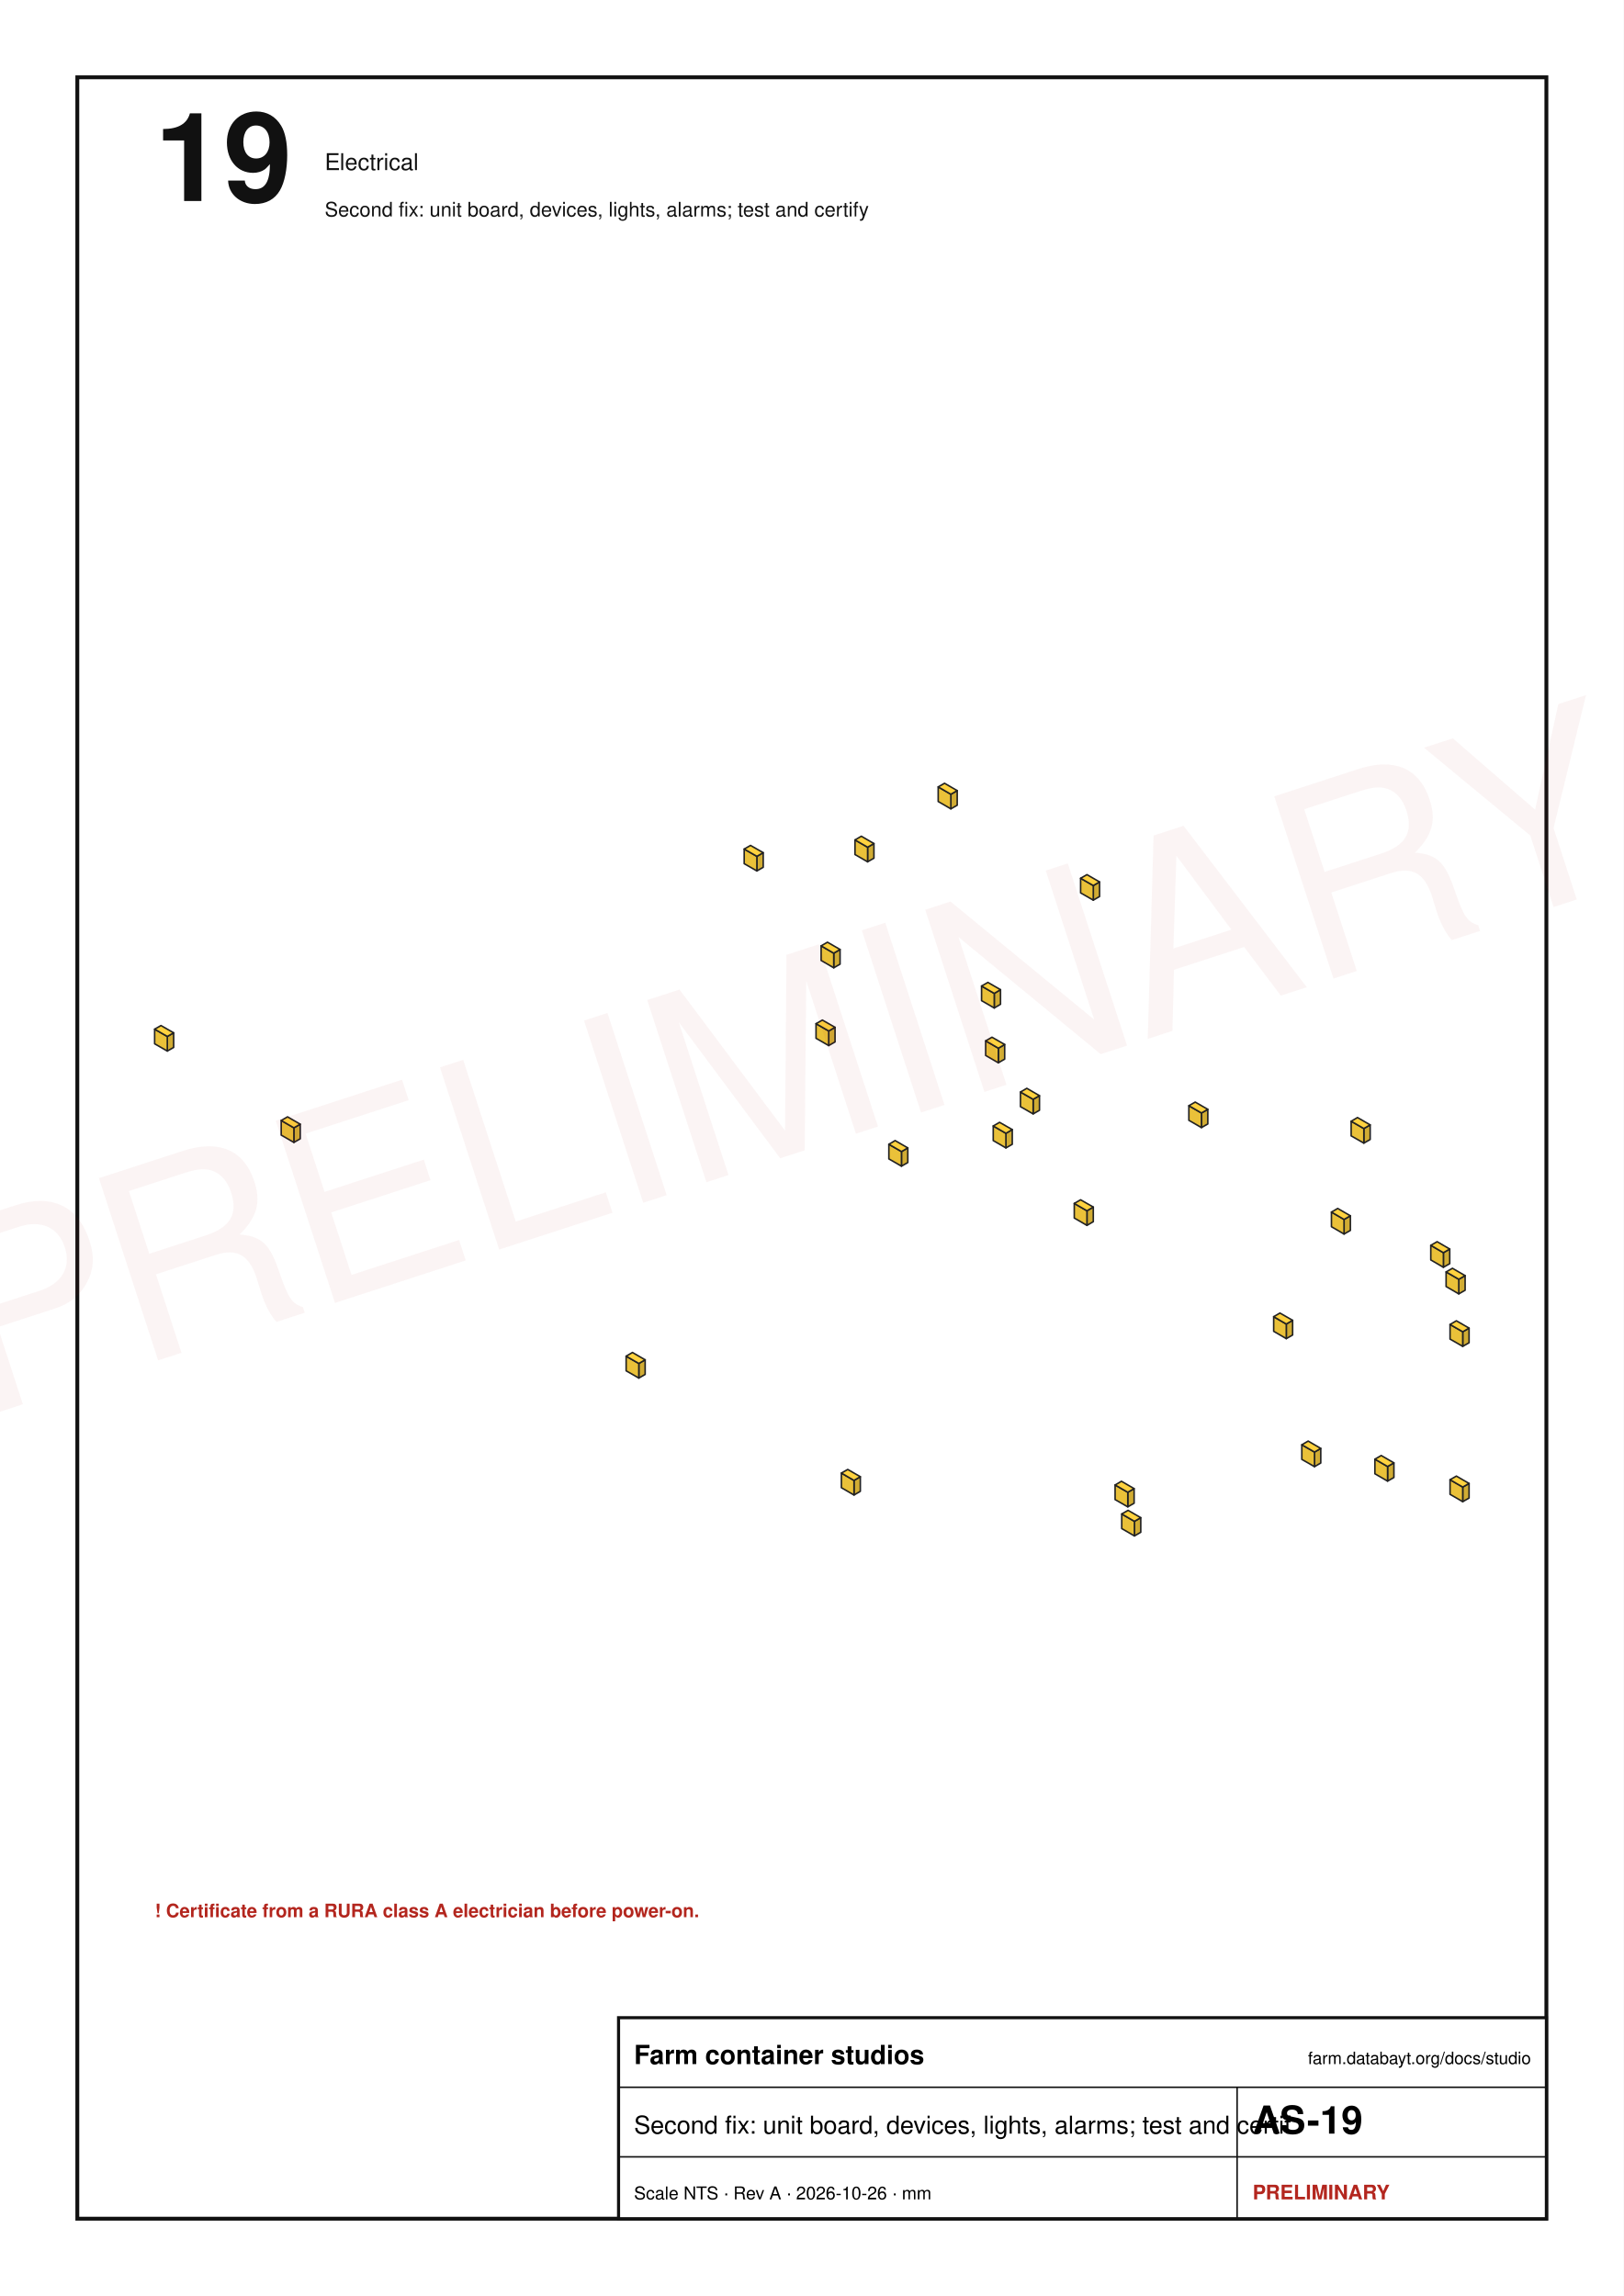
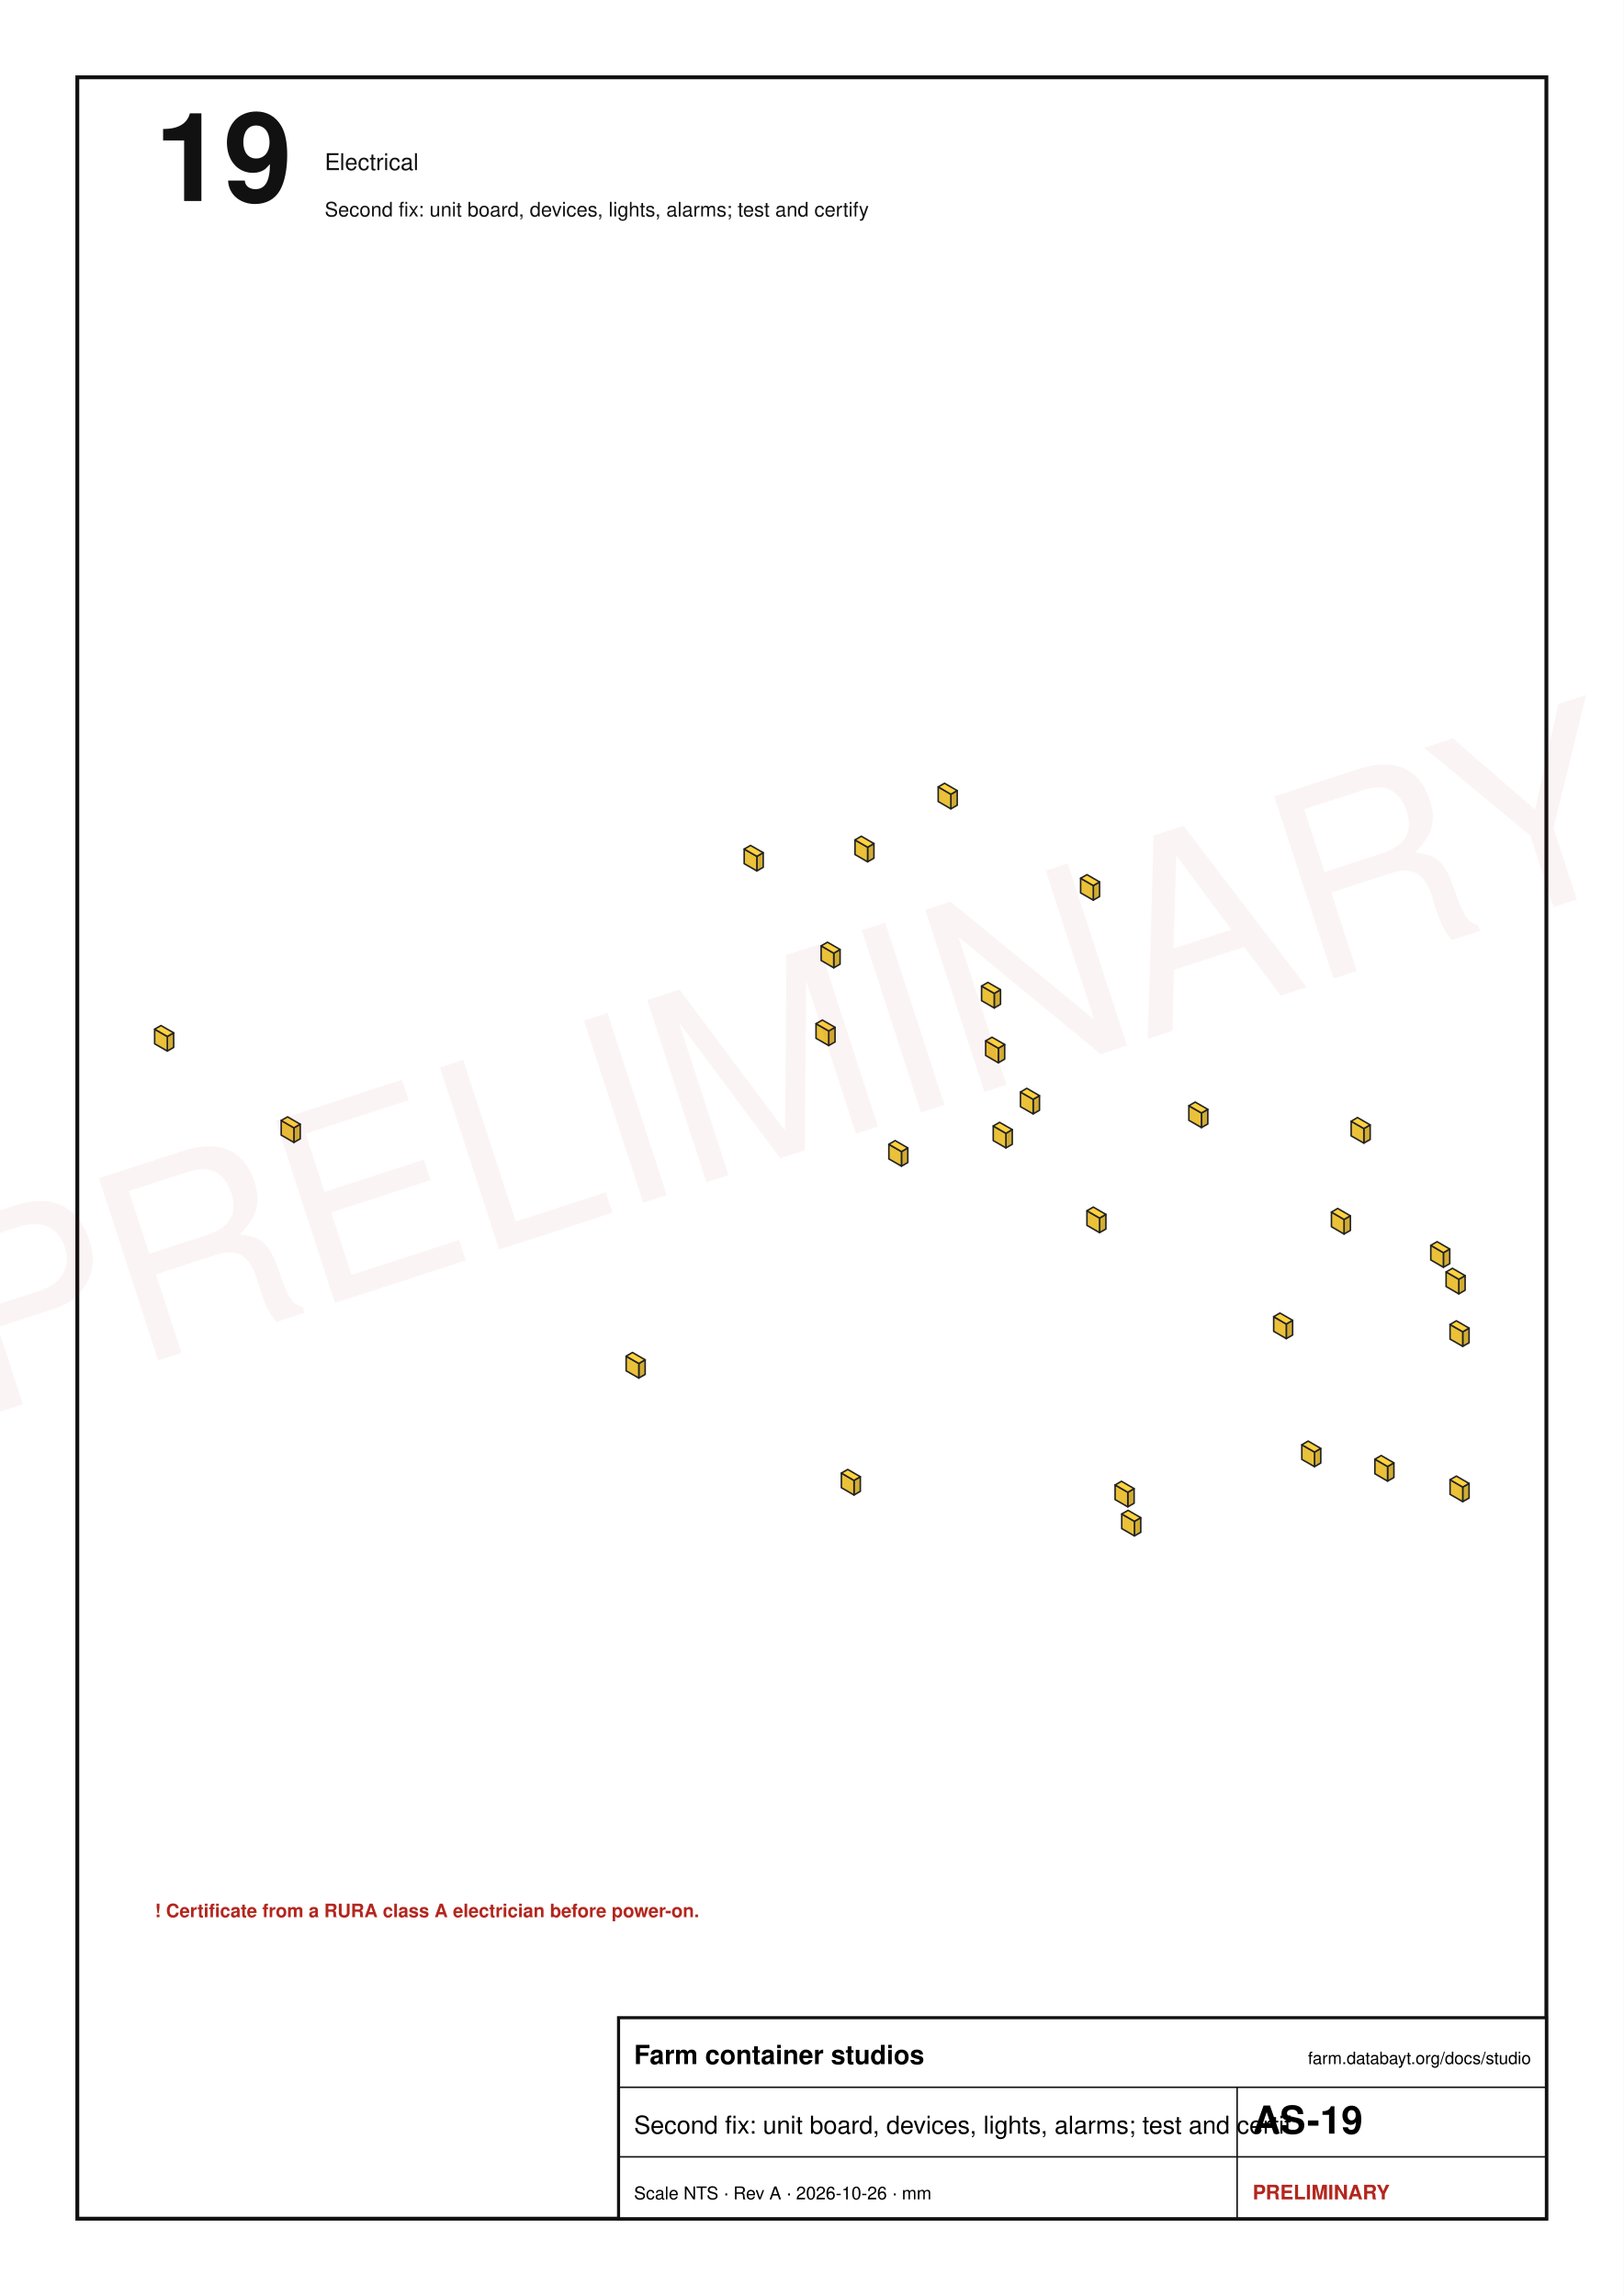
<svg xmlns="http://www.w3.org/2000/svg" width="210mm" height="297mm" viewBox="0 0 210 297" font-family="Helvetica, Arial, sans-serif">
  <rect x="0" y="0" width="210" height="297" fill="#fff" />
  <rect x="10" y="10" width="190" height="277" fill="none" stroke="#111" stroke-width="0.5" />
  <text x="20" y="26" font-size="16" text-anchor="start" font-weight="bold" fill="#111">19</text>
  <text x="42" y="22" font-size="3" text-anchor="start" font-weight="normal" fill="#111">Electrical</text>
  <text x="42" y="28" font-size="2.6" text-anchor="start" font-weight="normal" fill="#111">Second fix: unit board, devices, lights, alarms; test and certify</text>
  <polygon points="108,134.78 107.18,135.25 107.18,133.36 108,132.89" fill="#d1ac33" stroke="#222" stroke-width="0.2" stroke-linejoin="round" />
  <polygon points="105.54,134.31 107.18,135.25 107.18,133.36 105.54,132.42" fill="#eac139" stroke="#222" stroke-width="0.2" stroke-linejoin="round" />
  <polygon points="106.36,131.95 108,132.89 107.18,133.36 105.54,132.42" fill="#ffd23f" stroke="#222" stroke-width="0.2" stroke-linejoin="round" />
  <polygon points="108.65,124.72 107.83,125.19 107.83,123.3 108.65,122.82" fill="#d1ac33" stroke="#222" stroke-width="0.2" stroke-linejoin="round" />
  <polygon points="106.2,124.24 107.83,125.19 107.83,123.3 106.2,122.35" fill="#eac139" stroke="#222" stroke-width="0.2" stroke-linejoin="round" />
  <polygon points="107.02,121.88 108.65,122.82 107.83,123.3 106.2,122.35" fill="#ffd23f" stroke="#222" stroke-width="0.2" stroke-linejoin="round" />
-   <polygon points="141.4,158.03 140.58,158.51 140.58,156.62 141.4,156.14" fill="#d1ac33" stroke="#222" stroke-width="0.2" stroke-linejoin="round" />
-   <polygon points="138.94,157.56 140.58,158.51 140.58,156.62 138.94,155.67" fill="#eac139" stroke="#222" stroke-width="0.2" stroke-linejoin="round" />
-   <polygon points="139.76,155.2 141.4,156.14 140.58,156.62 138.94,155.67" fill="#ffd23f" stroke="#222" stroke-width="0.2" stroke-linejoin="round" />
  <polygon points="130.92,148.02 130.1,148.49 130.1,146.6 130.92,146.12" fill="#d1ac33" stroke="#222" stroke-width="0.2" stroke-linejoin="round" />
  <polygon points="128.46,147.54 130.1,148.49 130.1,146.6 128.46,145.65" fill="#eac139" stroke="#222" stroke-width="0.2" stroke-linejoin="round" />
  <polygon points="129.28,145.18 130.92,146.12 130.1,146.6 128.46,145.65" fill="#ffd23f" stroke="#222" stroke-width="0.2" stroke-linejoin="round" />
+   <polygon points="143.03,158.98 142.21,159.45 142.21,157.56 143.03,157.09" fill="#d1ac33" stroke="#222" stroke-width="0.2" stroke-linejoin="round" />
+   <polygon points="140.58,158.51 142.21,159.45 142.21,157.56 140.58,156.62" fill="#eac139" stroke="#222" stroke-width="0.2" stroke-linejoin="round" />
+   <polygon points="141.4,156.14 143.03,157.09 142.21,157.56 140.58,156.62" fill="#ffd23f" stroke="#222" stroke-width="0.2" stroke-linejoin="round" />
  <polygon points="129.94,137 129.12,137.48 129.12,135.59 129.94,135.11" fill="#d1ac33" stroke="#222" stroke-width="0.2" stroke-linejoin="round" />
  <polygon points="127.48,136.53 129.12,137.48 129.12,135.59 127.48,134.64" fill="#eac139" stroke="#222" stroke-width="0.2" stroke-linejoin="round" />
  <polygon points="128.3,134.17 129.94,135.11 129.12,135.59 127.48,134.64" fill="#ffd23f" stroke="#222" stroke-width="0.2" stroke-linejoin="round" />
  <polygon points="134.44,143.62 133.62,144.09 133.62,142.2 134.44,141.73" fill="#d1ac33" stroke="#222" stroke-width="0.2" stroke-linejoin="round" />
  <polygon points="131.98,143.15 133.62,144.09 133.62,142.2 131.98,141.26" fill="#eac139" stroke="#222" stroke-width="0.2" stroke-linejoin="round" />
  <polygon points="132.8,140.78 134.44,141.73 133.62,142.2 131.98,141.26" fill="#ffd23f" stroke="#222" stroke-width="0.2" stroke-linejoin="round" />
  <polygon points="123.8,104.16 122.98,104.63 122.98,102.74 123.8,102.27" fill="#d1ac33" stroke="#222" stroke-width="0.2" stroke-linejoin="round" />
  <polygon points="121.34,103.68 122.98,104.63 122.98,102.74 121.34,101.79" fill="#eac139" stroke="#222" stroke-width="0.2" stroke-linejoin="round" />
  <polygon points="122.16,101.32 123.8,102.27 122.98,102.74 121.34,101.79" fill="#ffd23f" stroke="#222" stroke-width="0.2" stroke-linejoin="round" />
  <polygon points="38.83,147.31 38.01,147.78 38.01,145.89 38.83,145.42" fill="#d1ac33" stroke="#222" stroke-width="0.2" stroke-linejoin="round" />
  <polygon points="36.37,146.83 38.01,147.78 38.01,145.89 36.37,144.94" fill="#eac139" stroke="#222" stroke-width="0.2" stroke-linejoin="round" />
  <polygon points="37.19,144.47 38.83,145.42 38.01,145.89 36.37,144.94" fill="#ffd23f" stroke="#222" stroke-width="0.2" stroke-linejoin="round" />
  <polygon points="83.44,177.79 82.62,178.26 82.62,176.37 83.44,175.9" fill="#d1ac33" stroke="#222" stroke-width="0.2" stroke-linejoin="round" />
  <polygon points="80.98,177.32 82.62,178.26 82.62,176.37 80.98,175.43" fill="#eac139" stroke="#222" stroke-width="0.2" stroke-linejoin="round" />
  <polygon points="81.8,174.95 83.44,175.9 82.62,176.37 80.98,175.43" fill="#ffd23f" stroke="#222" stroke-width="0.2" stroke-linejoin="round" />
  <polygon points="22.46,135.49 21.64,135.96 21.64,134.07 22.46,133.6" fill="#d1ac33" stroke="#222" stroke-width="0.2" stroke-linejoin="round" />
  <polygon points="20,135.02 21.64,135.96 21.64,134.07 20,133.13" fill="#eac139" stroke="#222" stroke-width="0.2" stroke-linejoin="round" />
  <polygon points="20.82,132.66 22.46,133.6 21.64,134.07 20,133.13" fill="#ffd23f" stroke="#222" stroke-width="0.2" stroke-linejoin="round" />
  <polygon points="142.21,115.97 141.4,116.44 141.4,114.55 142.21,114.08" fill="#d1ac33" stroke="#222" stroke-width="0.2" stroke-linejoin="round" />
  <polygon points="139.76,115.5 141.4,116.44 141.4,114.55 139.76,113.61" fill="#eac139" stroke="#222" stroke-width="0.2" stroke-linejoin="round" />
  <polygon points="140.58,113.14 142.21,114.08 141.4,114.55 139.76,113.61" fill="#ffd23f" stroke="#222" stroke-width="0.2" stroke-linejoin="round" />
  <polygon points="98.71,112.19 97.89,112.66 97.89,110.77 98.71,110.3" fill="#d1ac33" stroke="#222" stroke-width="0.2" stroke-linejoin="round" />
  <polygon points="96.25,111.72 97.89,112.66 97.89,110.77 96.25,109.83" fill="#eac139" stroke="#222" stroke-width="0.2" stroke-linejoin="round" />
  <polygon points="97.07,109.36 98.71,110.3 97.89,110.77 96.25,109.83" fill="#ffd23f" stroke="#222" stroke-width="0.2" stroke-linejoin="round" />
  <polygon points="190,193.78 189.18,194.25 189.18,192.36 190,191.89" fill="#d1ac33" stroke="#222" stroke-width="0.2" stroke-linejoin="round" />
  <polygon points="187.54,193.3 189.18,194.25 189.18,192.36 187.54,191.41" fill="#eac139" stroke="#222" stroke-width="0.2" stroke-linejoin="round" />
  <polygon points="188.36,190.94 190,191.89 189.18,192.36 187.54,191.41" fill="#ffd23f" stroke="#222" stroke-width="0.2" stroke-linejoin="round" />
  <polygon points="177.21,147.4 176.39,147.87 176.39,145.98 177.21,145.51" fill="#d1ac33" stroke="#222" stroke-width="0.2" stroke-linejoin="round" />
  <polygon points="174.75,146.93 176.39,147.87 176.39,145.98 174.75,145.04" fill="#eac139" stroke="#222" stroke-width="0.2" stroke-linejoin="round" />
  <polygon points="175.57,144.56 177.21,145.51 176.39,145.98 174.75,145.04" fill="#ffd23f" stroke="#222" stroke-width="0.2" stroke-linejoin="round" />
  <polygon points="189.49,166.9 188.67,167.37 188.67,165.48 189.49,165.01" fill="#d1ac33" stroke="#222" stroke-width="0.2" stroke-linejoin="round" />
  <polygon points="187.03,166.42 188.67,167.37 188.67,165.48 187.03,164.53" fill="#eac139" stroke="#222" stroke-width="0.2" stroke-linejoin="round" />
  <polygon points="187.85,164.06 189.49,165.01 188.67,165.48 187.03,164.53" fill="#ffd23f" stroke="#222" stroke-width="0.2" stroke-linejoin="round" />
  <polygon points="111.27,192.91 110.45,193.39 110.45,191.5 111.27,191.02" fill="#d1ac33" stroke="#222" stroke-width="0.2" stroke-linejoin="round" />
  <polygon points="108.82,192.44 110.45,193.39 110.45,191.5 108.82,190.55" fill="#eac139" stroke="#222" stroke-width="0.2" stroke-linejoin="round" />
  <polygon points="109.64,190.08 111.27,191.02 110.45,191.5 108.82,190.55" fill="#ffd23f" stroke="#222" stroke-width="0.2" stroke-linejoin="round" />
  <polygon points="113.03,111.01 112.21,111.48 112.21,109.59 113.03,109.12" fill="#d1ac33" stroke="#222" stroke-width="0.2" stroke-linejoin="round" />
  <polygon points="110.58,110.54 112.21,111.48 112.21,109.59 110.58,108.65" fill="#eac139" stroke="#222" stroke-width="0.2" stroke-linejoin="round" />
  <polygon points="111.4,108.17 113.03,109.12 112.21,109.59 110.58,108.65" fill="#ffd23f" stroke="#222" stroke-width="0.2" stroke-linejoin="round" />
  <polygon points="129.4,129.91 128.59,130.39 128.59,128.5 129.4,128.02" fill="#d1ac33" stroke="#222" stroke-width="0.2" stroke-linejoin="round" />
  <polygon points="126.95,129.44 128.59,130.39 128.59,128.5 126.95,127.55" fill="#eac139" stroke="#222" stroke-width="0.2" stroke-linejoin="round" />
  <polygon points="127.77,127.08 129.4,128.02 128.59,128.5 126.95,127.55" fill="#ffd23f" stroke="#222" stroke-width="0.2" stroke-linejoin="round" />
  <polygon points="180.28,191.12 179.46,191.59 179.46,189.7 180.28,189.23" fill="#d1ac33" stroke="#222" stroke-width="0.2" stroke-linejoin="round" />
  <polygon points="177.82,190.64 179.46,191.59 179.46,189.7 177.82,188.75" fill="#eac139" stroke="#222" stroke-width="0.2" stroke-linejoin="round" />
  <polygon points="178.64,188.28 180.28,189.23 179.46,189.7 177.82,188.75" fill="#ffd23f" stroke="#222" stroke-width="0.2" stroke-linejoin="round" />
  <polygon points="190,173.69 189.18,174.16 189.18,172.27 190,171.8" fill="#d1ac33" stroke="#222" stroke-width="0.2" stroke-linejoin="round" />
  <polygon points="187.54,173.22 189.18,174.16 189.18,172.27 187.54,171.33" fill="#eac139" stroke="#222" stroke-width="0.2" stroke-linejoin="round" />
  <polygon points="188.36,170.85 190,171.8 189.18,172.27 187.54,171.33" fill="#ffd23f" stroke="#222" stroke-width="0.2" stroke-linejoin="round" />
  <polygon points="174.65,159.16 173.83,159.63 173.83,157.74 174.65,157.27" fill="#d1ac33" stroke="#222" stroke-width="0.2" stroke-linejoin="round" />
  <polygon points="172.2,158.68 173.83,159.63 173.83,157.74 172.2,156.79" fill="#eac139" stroke="#222" stroke-width="0.2" stroke-linejoin="round" />
  <polygon points="173.01,156.32 174.65,157.27 173.83,157.74 172.2,156.79" fill="#ffd23f" stroke="#222" stroke-width="0.2" stroke-linejoin="round" />
  <polygon points="156.21,145.39 155.39,145.86 155.39,143.97 156.21,143.5" fill="#d1ac33" stroke="#222" stroke-width="0.2" stroke-linejoin="round" />
  <polygon points="153.76,144.92 155.39,145.86 155.39,143.97 153.76,143.03" fill="#eac139" stroke="#222" stroke-width="0.2" stroke-linejoin="round" />
  <polygon points="154.58,142.56 156.21,143.5 155.39,143.97 153.76,143.03" fill="#ffd23f" stroke="#222" stroke-width="0.2" stroke-linejoin="round" />
  <polygon points="167.18,172.69 166.36,173.16 166.36,171.27 167.18,170.79" fill="#d1ac33" stroke="#222" stroke-width="0.2" stroke-linejoin="round" />
  <polygon points="164.73,172.21 166.36,173.16 166.36,171.27 164.73,170.32" fill="#eac139" stroke="#222" stroke-width="0.2" stroke-linejoin="round" />
  <polygon points="165.54,169.85 167.18,170.79 166.36,171.27 164.73,170.32" fill="#ffd23f" stroke="#222" stroke-width="0.2" stroke-linejoin="round" />
  <polygon points="146.68,194.45 145.86,194.92 145.86,193.03 146.68,192.56" fill="#d1ac33" stroke="#222" stroke-width="0.2" stroke-linejoin="round" />
  <polygon points="144.22,193.98 145.86,194.92 145.86,193.03 144.22,192.09" fill="#eac139" stroke="#222" stroke-width="0.2" stroke-linejoin="round" />
  <polygon points="145.04,191.61 146.68,192.56 145.86,193.03 144.22,192.09" fill="#ffd23f" stroke="#222" stroke-width="0.2" stroke-linejoin="round" />
  <polygon points="117.41,150.38 116.59,150.85 116.59,148.96 117.41,148.49" fill="#d1ac33" stroke="#222" stroke-width="0.2" stroke-linejoin="round" />
  <polygon points="114.96,149.91 116.59,150.85 116.59,148.96 114.96,148.02" fill="#eac139" stroke="#222" stroke-width="0.2" stroke-linejoin="round" />
  <polygon points="115.77,147.54 117.41,148.49 116.59,148.96 114.96,148.02" fill="#ffd23f" stroke="#222" stroke-width="0.2" stroke-linejoin="round" />
  <polygon points="147.54,198.21 146.72,198.68 146.72,196.79 147.54,196.32" fill="#d1ac33" stroke="#222" stroke-width="0.2" stroke-linejoin="round" />
  <polygon points="145.08,197.73 146.72,198.68 146.72,196.79 145.08,195.84" fill="#eac139" stroke="#222" stroke-width="0.2" stroke-linejoin="round" />
  <polygon points="145.9,195.37 147.54,196.32 146.72,196.79 145.08,195.84" fill="#ffd23f" stroke="#222" stroke-width="0.2" stroke-linejoin="round" />
  <polygon points="187.5,163.46 186.68,163.93 186.68,162.04 187.5,161.57" fill="#d1ac33" stroke="#222" stroke-width="0.2" stroke-linejoin="round" />
  <polygon points="185.05,162.98 186.68,163.93 186.68,162.04 185.05,161.09" fill="#eac139" stroke="#222" stroke-width="0.2" stroke-linejoin="round" />
  <polygon points="185.87,160.62 187.5,161.57 186.68,162.04 185.05,161.09" fill="#ffd23f" stroke="#222" stroke-width="0.2" stroke-linejoin="round" />
  <polygon points="170.82,189.25 170.01,189.72 170.01,187.83 170.82,187.36" fill="#d1ac33" stroke="#222" stroke-width="0.2" stroke-linejoin="round" />
  <polygon points="168.37,188.78 170.01,189.72 170.01,187.83 168.37,186.89" fill="#eac139" stroke="#222" stroke-width="0.2" stroke-linejoin="round" />
  <polygon points="169.19,186.41 170.82,187.36 170.01,187.83 168.37,186.89" fill="#ffd23f" stroke="#222" stroke-width="0.2" stroke-linejoin="round" />
  <text x="20" y="248" font-size="2.4" text-anchor="start" font-weight="bold" fill="#b3261e">! Certificate from a RURA class A electrician before power-on.</text>
  <rect x="80" y="261" width="120" height="26" fill="#fff" stroke="#111" stroke-width="0.4" />
  <line x1="80" y1="270" x2="200" y2="270" stroke="#111" stroke-width="0.2" />
  <line x1="80" y1="279" x2="200" y2="279" stroke="#111" stroke-width="0.2" />
  <line x1="160" y1="270" x2="160" y2="287" stroke="#111" stroke-width="0.2" />
  <text x="82" y="267" font-size="3.4" font-weight="bold">Farm container studios</text>
  <text x="198" y="267" font-size="2.2" text-anchor="end">farm.databayt.org/docs/studio</text>
  <text x="82" y="276" font-size="3.2">Second fix: unit board, devices, lights, alarms; test and certif</text>
  <text x="162" y="276" font-size="5" font-weight="bold">AS-19</text>
  <text x="82" y="284.5" font-size="2.3">Scale NTS · Rev A · 2026-10-26 · mm</text>
  <text x="162" y="284.5" font-size="2.6" font-weight="bold" fill="#b3261e">PRELIMINARY</text>
  <text x="105.0" y="148.5" font-size="34" fill="#b3261e" fill-opacity="0.05" text-anchor="middle" transform="rotate(-18 105.0 148.5)">PRELIMINARY</text>
</svg>
